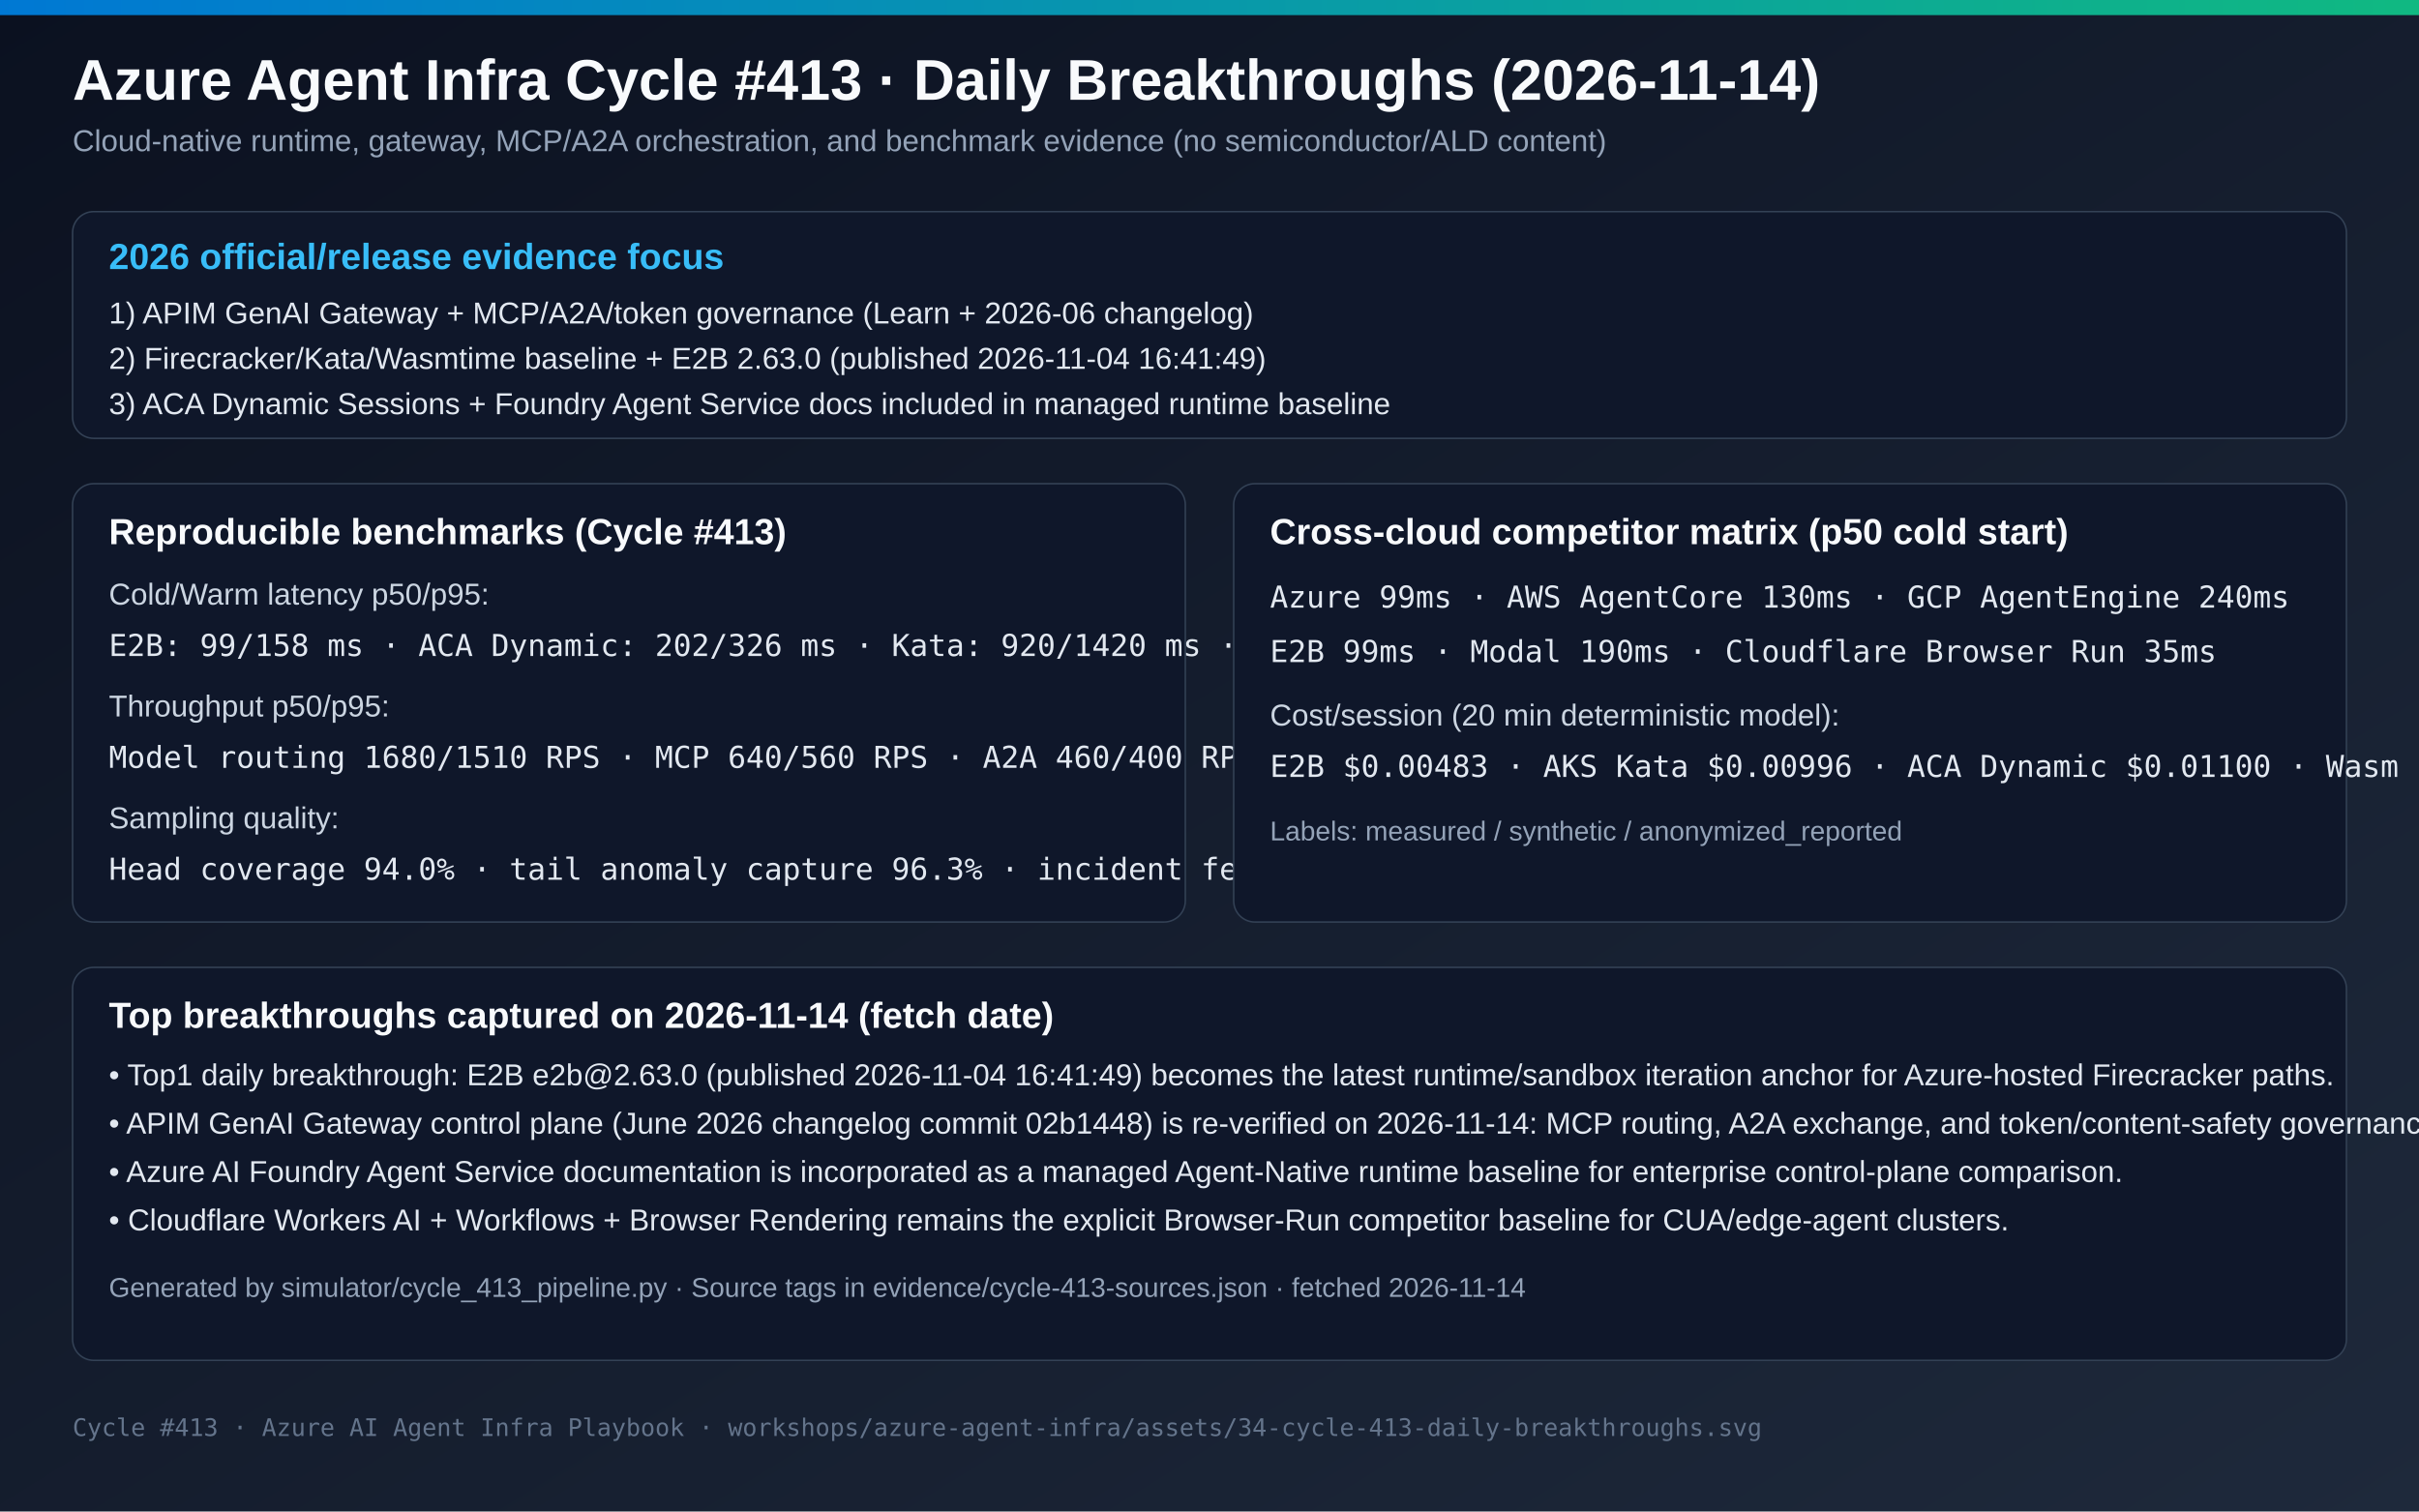
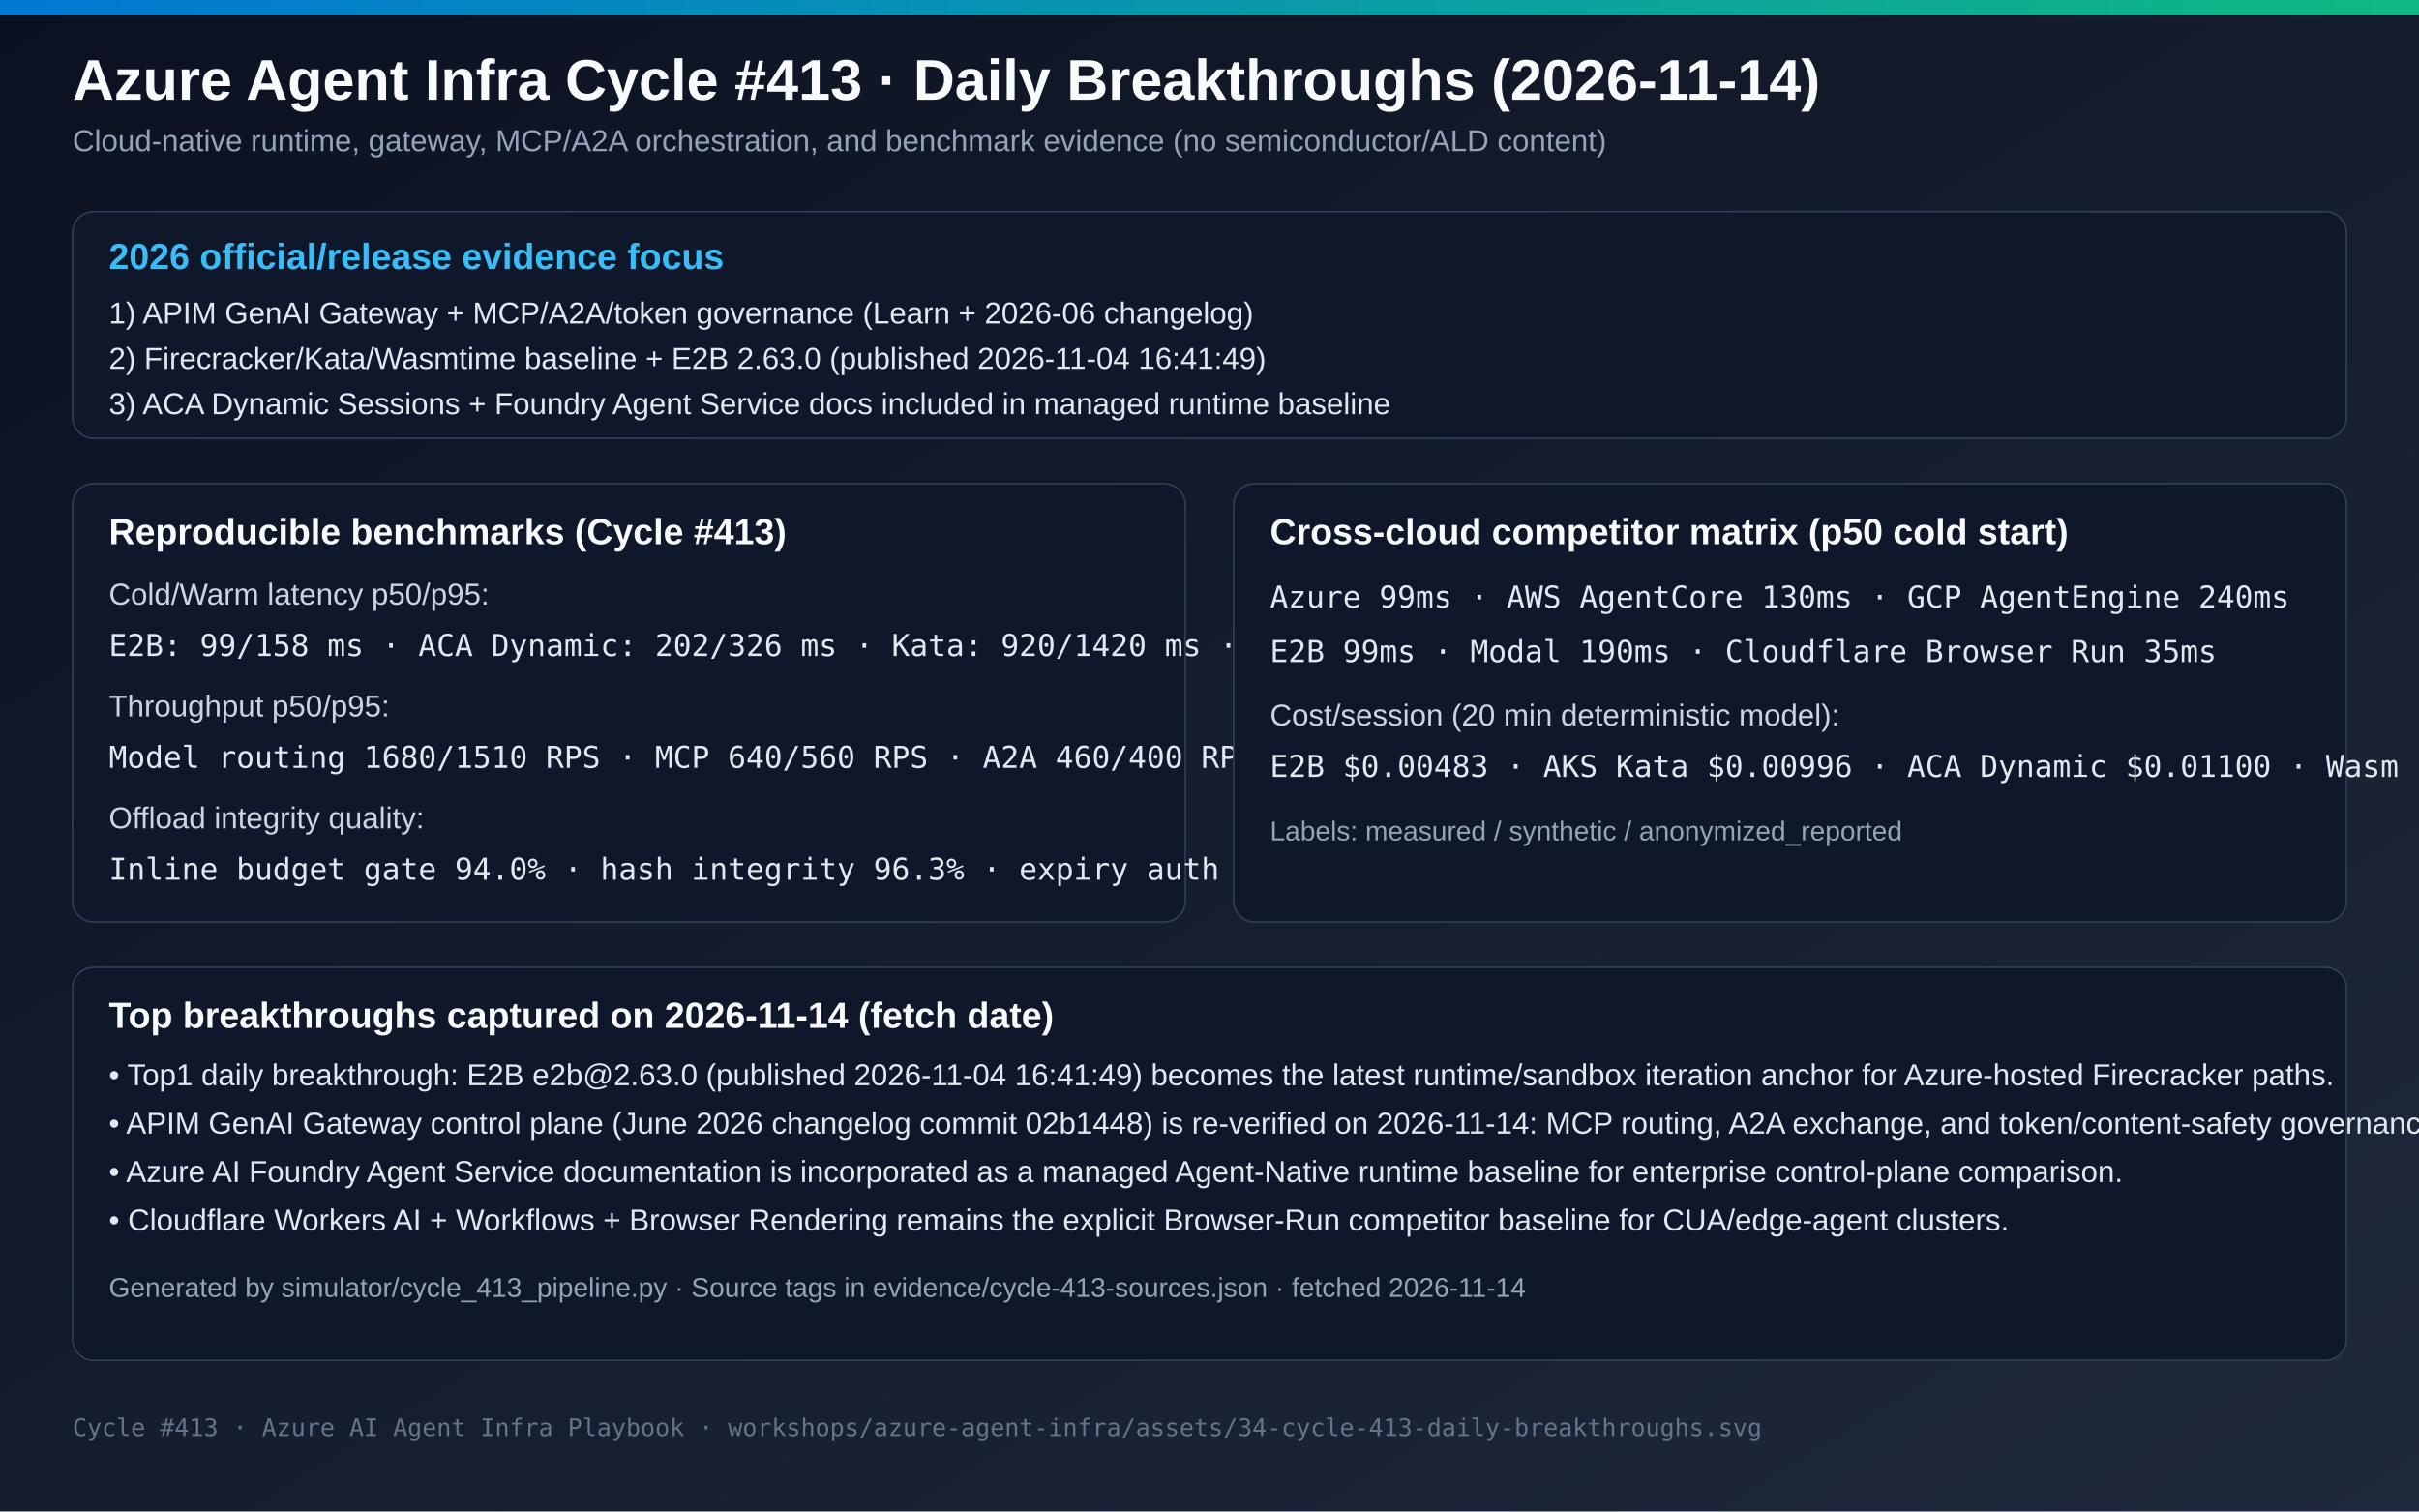
<svg xmlns="http://www.w3.org/2000/svg" width="1600" height="1000" viewBox="0 0 1600 1000">
  <defs>
    <linearGradient id="bg" x1="0" y1="0" x2="1" y2="1">
      <stop offset="0%" stop-color="#0b1120" />
      <stop offset="100%" stop-color="#1e293b" />
    </linearGradient>
    <linearGradient id="bar" x1="0" y1="0" x2="1" y2="0">
      <stop offset="0%" stop-color="#0078d4" />
      <stop offset="100%" stop-color="#10b981" />
    </linearGradient>
  </defs>
  <rect width="1600" height="1000" fill="url(#bg)" />
  <rect x="0" y="0" width="1600" height="10" fill="url(#bar)" />
  <text x="48" y="66" fill="#f8fafc" font-size="38" font-family="Segoe UI,Arial" font-weight="700">Azure Agent Infra Cycle #413 · Daily Breakthroughs (2026-11-14)</text>
  <text x="48" y="100" fill="#94a3b8" font-size="20" font-family="Segoe UI,Arial">Cloud-native runtime, gateway, MCP/A2A orchestration, and benchmark evidence (no semiconductor/ALD content)</text>
  <rect x="48" y="140" width="1504" height="150" rx="14" fill="#0f172a" stroke="#334155" />
  <text x="72" y="178" fill="#38bdf8" font-size="24" font-family="Segoe UI,Arial" font-weight="700">2026 official/release evidence focus</text>
  <text x="72" y="214" fill="#e2e8f0" font-size="20" font-family="Segoe UI,Arial">1) APIM GenAI Gateway + MCP/A2A/token governance (Learn + 2026-06 changelog)</text>
  <text x="72" y="244" fill="#e2e8f0" font-size="20" font-family="Segoe UI,Arial">2) Firecracker/Kata/Wasmtime baseline + E2B 2.63.0 (published 2026-11-04 16:41:49)</text>
  <text x="72" y="274" fill="#e2e8f0" font-size="20" font-family="Segoe UI,Arial">3) ACA Dynamic Sessions + Foundry Agent Service docs included in managed runtime baseline</text>
  <rect x="48" y="320" width="736" height="290" rx="14" fill="#0f172a" stroke="#334155" />
  <text x="72" y="360" fill="#f8fafc" font-size="24" font-family="Segoe UI,Arial" font-weight="700">Reproducible benchmarks (Cycle #413)</text>
  <text x="72" y="400" fill="#cbd5e1" font-size="20" font-family="Segoe UI,Arial">Cold/Warm latency p50/p95:</text>
  <text x="72" y="434" fill="#e2e8f0" font-size="20" font-family="Consolas,monospace">E2B: 99/158 ms · ACA Dynamic: 202/326 ms · Kata: 920/1420 ms · Wasm: 42/71 ms</text>
  <text x="72" y="474" fill="#cbd5e1" font-size="20" font-family="Segoe UI,Arial">Throughput p50/p95:</text>
  <text x="72" y="508" fill="#e2e8f0" font-size="20" font-family="Consolas,monospace">Model routing 1680/1510 RPS · MCP 640/560 RPS · A2A 460/400 RPS</text>
-   <text x="72" y="548" fill="#cbd5e1" font-size="20" font-family="Segoe UI,Arial">Sampling quality:</text>
-   <text x="72" y="582" fill="#e2e8f0" font-size="20" font-family="Consolas,monospace">Head coverage 94.0% · tail anomaly capture 96.3% · incident fence 95.6%</text>
+   <text x="72" y="548" fill="#cbd5e1" font-size="20" font-family="Segoe UI,Arial">Offload integrity quality:</text>
+   <text x="72" y="582" fill="#e2e8f0" font-size="20" font-family="Consolas,monospace">Inline budget gate 94.0% · hash integrity 96.3% · expiry auth fence 95.6%</text>
  <rect x="816" y="320" width="736" height="290" rx="14" fill="#0f172a" stroke="#334155" />
  <text x="840" y="360" fill="#f8fafc" font-size="24" font-family="Segoe UI,Arial" font-weight="700">Cross-cloud competitor matrix (p50 cold start)</text>
  <text x="840" y="402" fill="#e2e8f0" font-size="20" font-family="Consolas,monospace">Azure 99ms · AWS AgentCore 130ms · GCP AgentEngine 240ms</text>
  <text x="840" y="438" fill="#e2e8f0" font-size="20" font-family="Consolas,monospace">E2B 99ms · Modal 190ms · Cloudflare Browser Run 35ms</text>
  <text x="840" y="480" fill="#cbd5e1" font-size="20" font-family="Segoe UI,Arial">Cost/session (20 min deterministic model):</text>
  <text x="840" y="514" fill="#e2e8f0" font-size="20" font-family="Consolas,monospace">E2B $0.00483 · AKS Kata $0.00996 · ACA Dynamic $0.01100 · Wasm $0.00222</text>
  <text x="840" y="556" fill="#94a3b8" font-size="18" font-family="Segoe UI,Arial">Labels: measured / synthetic / anonymized_reported</text>
  <rect x="48" y="640" width="1504" height="260" rx="14" fill="#0f172a" stroke="#334155" />
  <text x="72" y="680" fill="#f8fafc" font-size="24" font-family="Segoe UI,Arial" font-weight="700">Top breakthroughs captured on 2026-11-14 (fetch date)</text>
  <text x="72" y="718" fill="#e2e8f0" font-size="20" font-family="Segoe UI,Arial">• Top1 daily breakthrough: E2B e2b@2.63.0 (published 2026-11-04 16:41:49) becomes the latest runtime/sandbox iteration anchor for Azure-hosted Firecracker paths.</text>
  <text x="72" y="750" fill="#e2e8f0" font-size="20" font-family="Segoe UI,Arial">• APIM GenAI Gateway control plane (June 2026 changelog commit 02b1448) is re-verified on 2026-11-14: MCP routing, A2A exchange, and token/content-safety governance are treated as production-gate capabilities.</text>
  <text x="72" y="782" fill="#e2e8f0" font-size="20" font-family="Segoe UI,Arial">• Azure AI Foundry Agent Service documentation is incorporated as a managed Agent-Native runtime baseline for enterprise control-plane comparison.</text>
  <text x="72" y="814" fill="#e2e8f0" font-size="20" font-family="Segoe UI,Arial">• Cloudflare Workers AI + Workflows + Browser Rendering remains the explicit Browser-Run competitor baseline for CUA/edge-agent clusters.</text>
  <text x="72" y="858" fill="#94a3b8" font-size="18" font-family="Segoe UI,Arial">Generated by simulator/cycle_413_pipeline.py · Source tags in evidence/cycle-413-sources.json · fetched 2026-11-14</text>
  <text x="48" y="950" fill="#64748b" font-size="16" font-family="Consolas,monospace">Cycle #413 · Azure AI Agent Infra Playbook · workshops/azure-agent-infra/assets/34-cycle-413-daily-breakthroughs.svg</text>
</svg>
